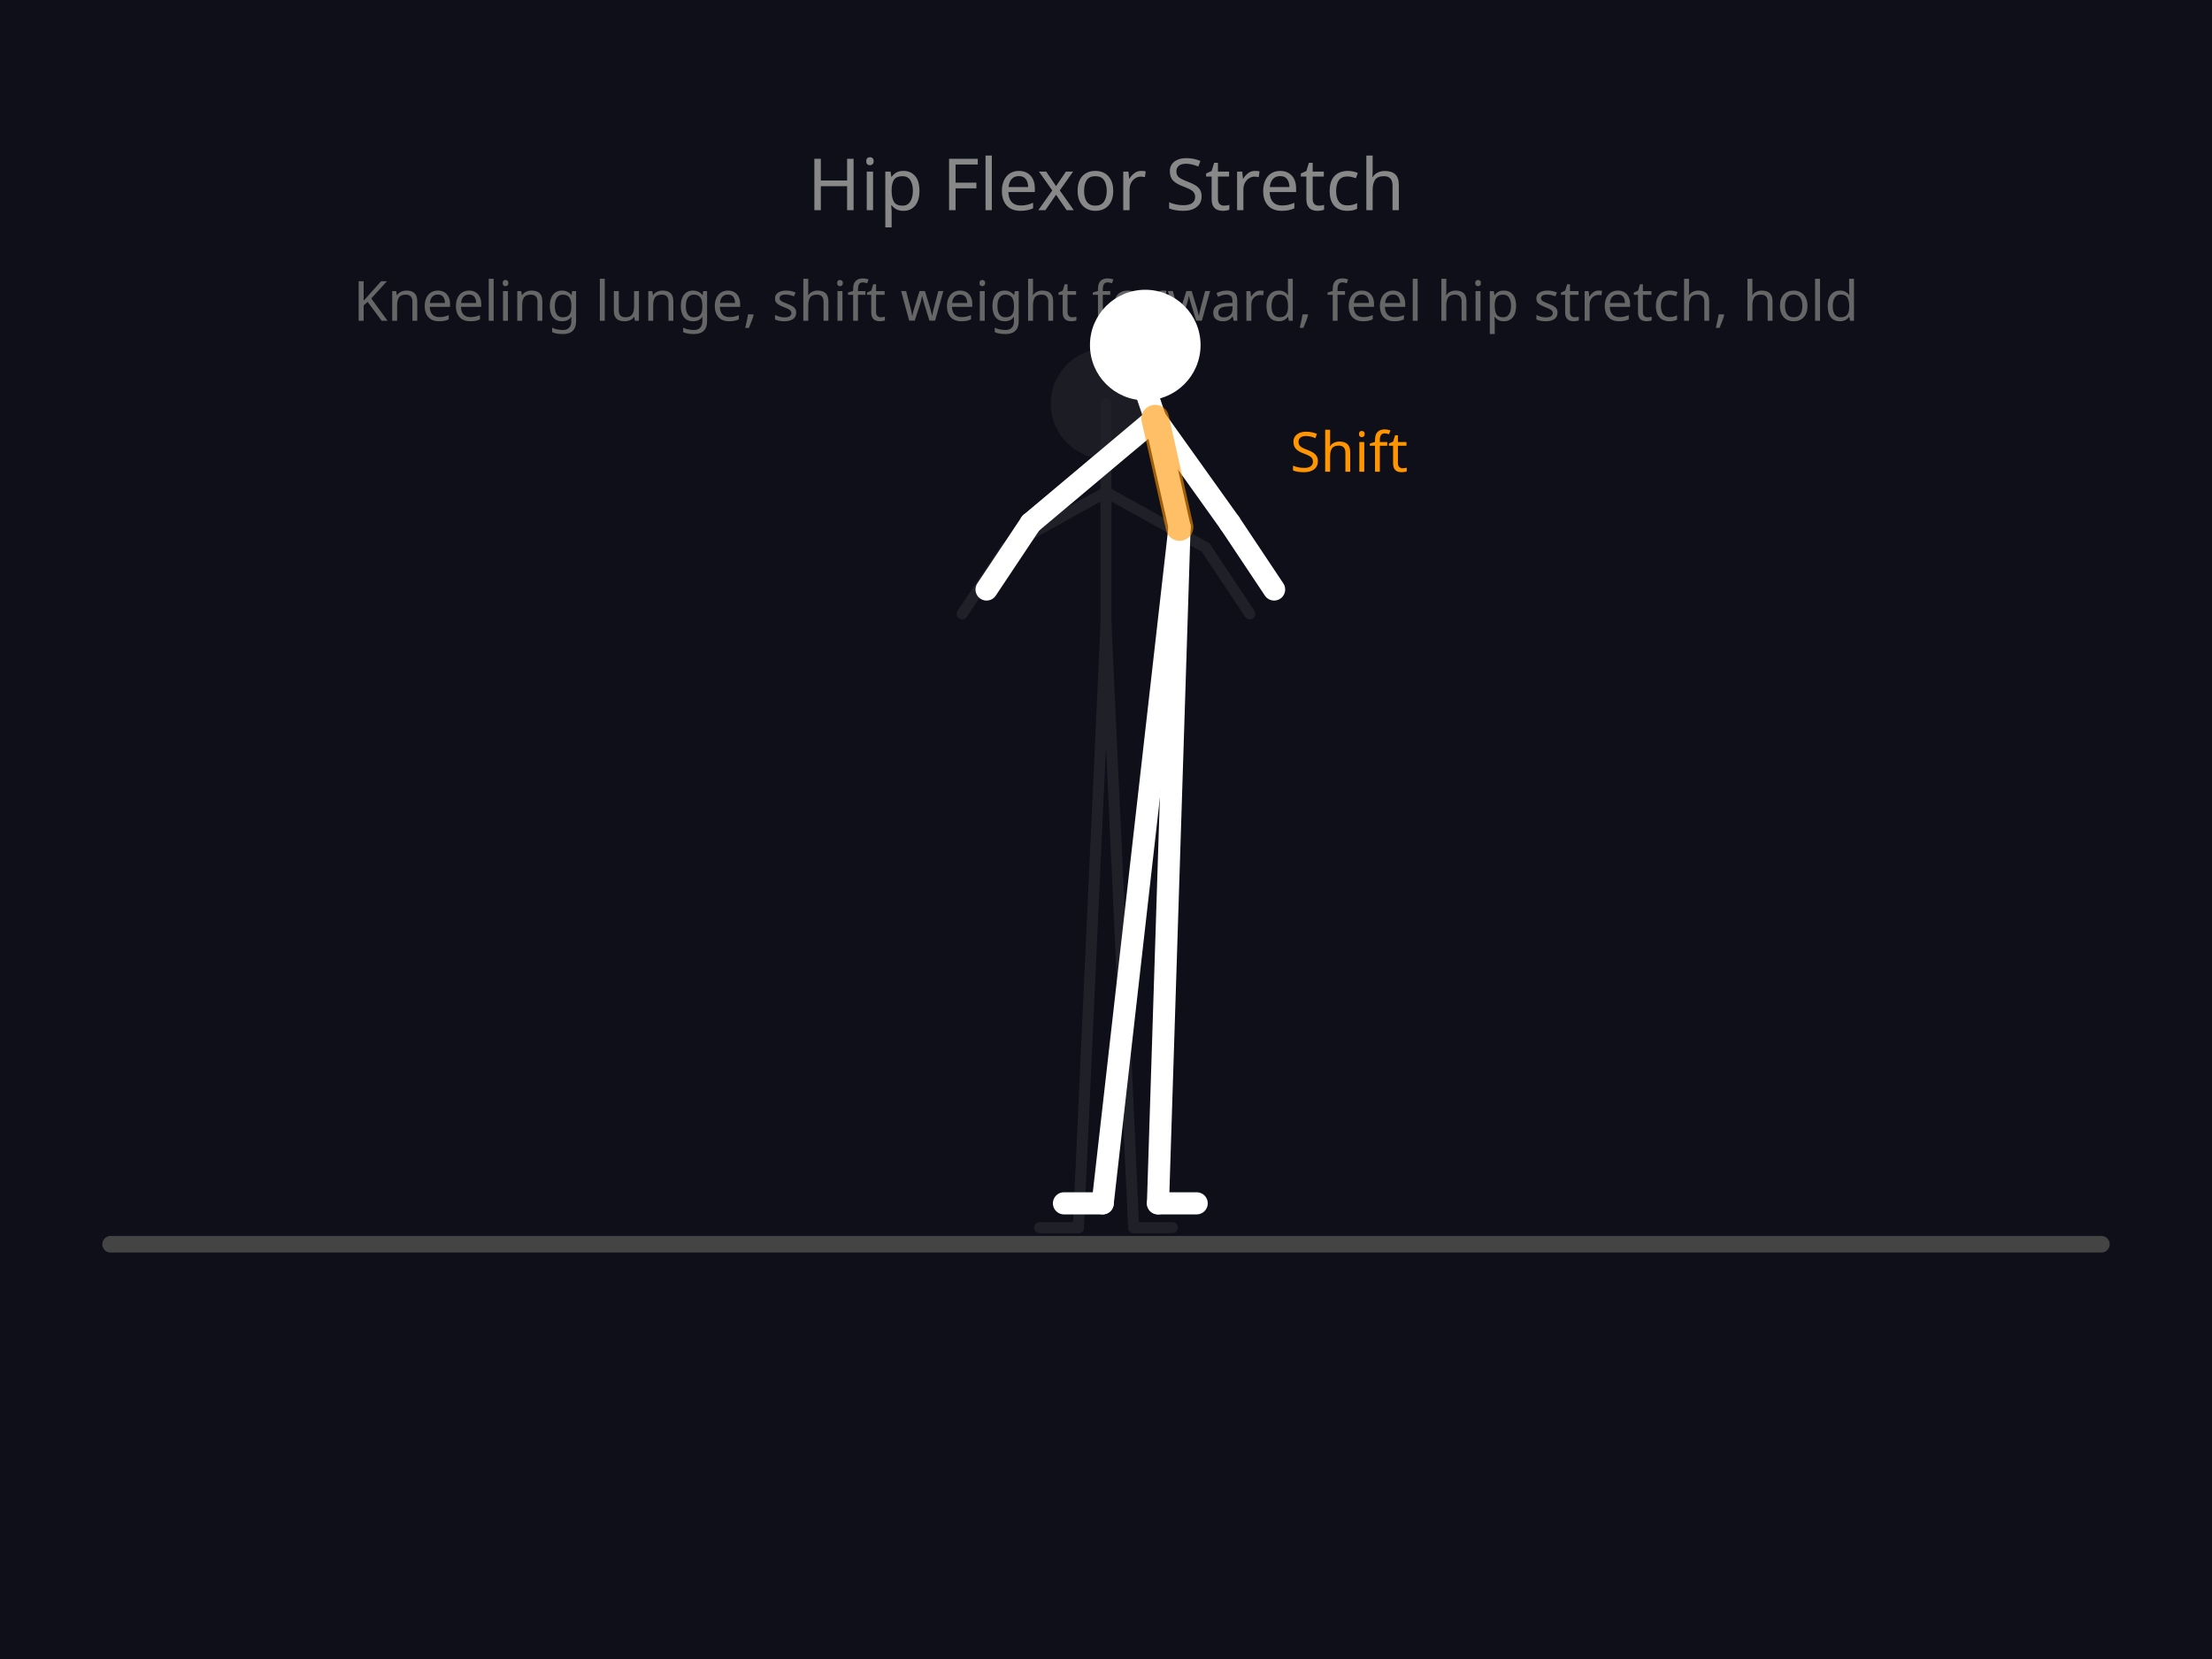
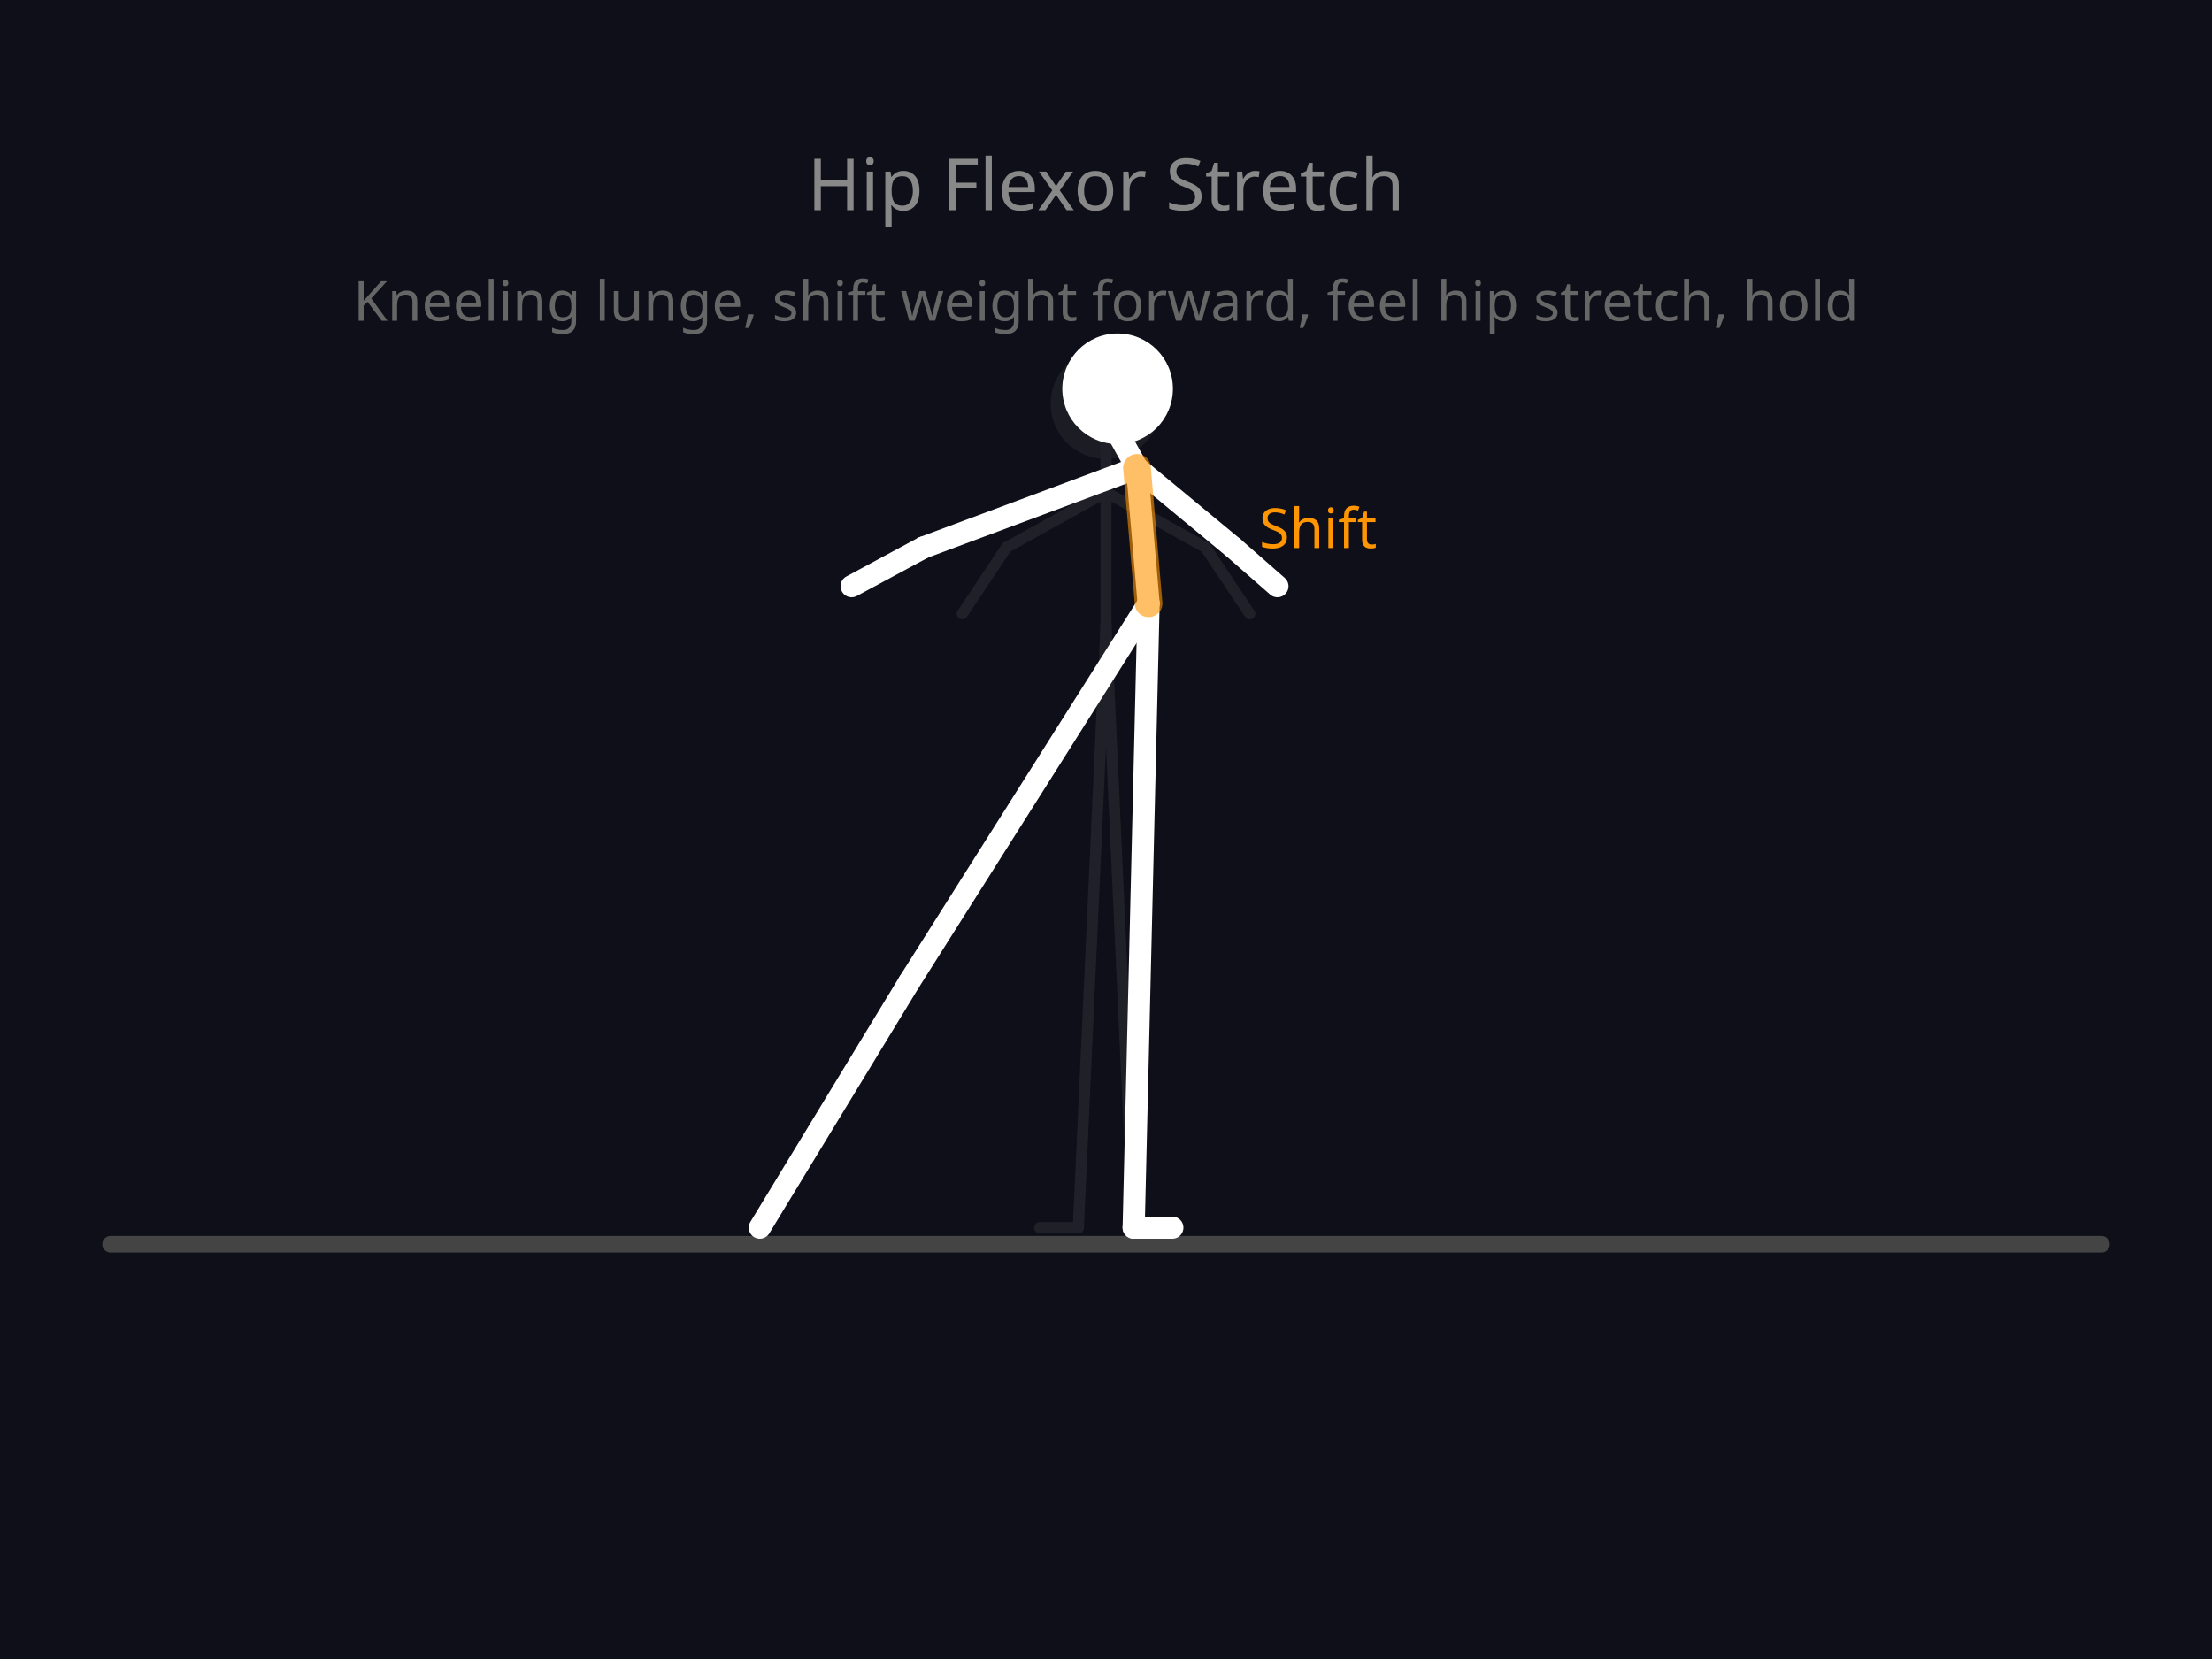
<svg xmlns="http://www.w3.org/2000/svg" viewBox="0 0 400 300">
  <rect width="400" height="300" fill="#0f0f1a" />
  <line x1="20" y1="225" x2="380" y2="225" stroke="#444" stroke-width="3" stroke-linecap="round" />
  <text x="200" y="38" fill="#888" font-size="13" font-family="sans-serif" text-anchor="middle">Hip Flexor Stretch</text>
  <text x="200" y="58" fill="#666" font-size="10" font-family="sans-serif" text-anchor="middle">Kneeling lunge, shift weight forward, feel hip stretch, hold</text>
  <g stroke="#555" stroke-width="2" fill="none" stroke-linecap="round" stroke-linejoin="round" opacity="0.25">
    <circle cx="200" cy="73" r="10" fill="#444" stroke="none" />
    <line x1="200" y1="73" x2="200" y2="81" />
    <line x1="200" y1="81" x2="200" y2="89" />
    <line x1="200" y1="89" x2="200" y2="113" />
    <line x1="200" y1="89" x2="182" y2="99" />
    <line x1="182" y1="99" x2="174" y2="111" />
    <line x1="200" y1="89" x2="218" y2="99" />
    <line x1="218" y1="99" x2="226" y2="111" />
    <line x1="200" y1="113" x2="195" y2="222" />
    <line x1="195" y1="222" x2="188" y2="222" />
    <line x1="200" y1="113" x2="205" y2="222" />
    <line x1="205" y1="222" x2="212" y2="222" />
  </g>
  <g stroke="#FFF" stroke-width="4" fill="none" stroke-linecap="round" stroke-linejoin="round">
-     <circle cx="207.1" cy="62.4" r="10" fill="#FFF" stroke="none" />
-     <line x1="207.1" y1="62.4" x2="207.1" y2="70.4" />
-     <line x1="207.1" y1="70.4" x2="208.9" y2="75.7" />
-     <line x1="208.9" y1="75.7" x2="213.3" y2="95.3" />
-     <line x1="208.9" y1="75.7" x2="186.4" y2="94.6" />
-     <line x1="186.4" y1="94.6" x2="178.4" y2="106.6" />
-     <line x1="208.9" y1="75.7" x2="222.4" y2="94.6" />
-     <line x1="222.4" y1="94.6" x2="230.4" y2="106.6" />
-     <line x1="213.3" y1="95.3" x2="199.4" y2="217.6" />
-     <line x1="199.4" y1="217.6" x2="192.4" y2="217.6" />
-     <line x1="213.3" y1="95.3" x2="209.4" y2="217.6" />
-     <line x1="209.4" y1="217.6" x2="216.4" y2="217.6" />
-     <line x1="213.3" y1="95.3" x2="208.9" y2="75.7" stroke="#FF9500" stroke-width="5" opacity="0.6" />
+     <circle cx="202.1" cy="70.3" r="10" fill="#FFF" stroke="none" />
+     <line x1="202.1" y1="70.3" x2="202.1" y2="78.3" />
+     <line x1="202.1" y1="78.3" x2="205.6" y2="84.6" />
+     <line x1="205.6" y1="84.6" x2="207.7" y2="109.1" />
+     <line x1="205.6" y1="84.6" x2="167" y2="99" />
+     <line x1="167" y1="99" x2="154" y2="106" />
+     <line x1="205.6" y1="84.6" x2="223" y2="99" />
+     <line x1="223" y1="99" x2="231" y2="106" />
+     <line x1="207.7" y1="109.1" x2="164.4" y2="177.6" />
+     <line x1="164.4" y1="177.6" x2="137.4" y2="222" />
+     <line x1="207.7" y1="109.1" x2="205" y2="222" />
+     <line x1="205" y1="222" x2="212" y2="222" />
+     <line x1="207.7" y1="109.1" x2="205.6" y2="84.6" stroke="#FF9500" stroke-width="5" opacity="0.6" />
  </g>
-   <text x="233.3" y="85.3" fill="#FF9500" font-size="10" font-family="sans-serif">Shift</text>
+   <text x="227.7" y="99.1" fill="#FF9500" font-size="10" font-family="sans-serif">Shift</text>
</svg>
